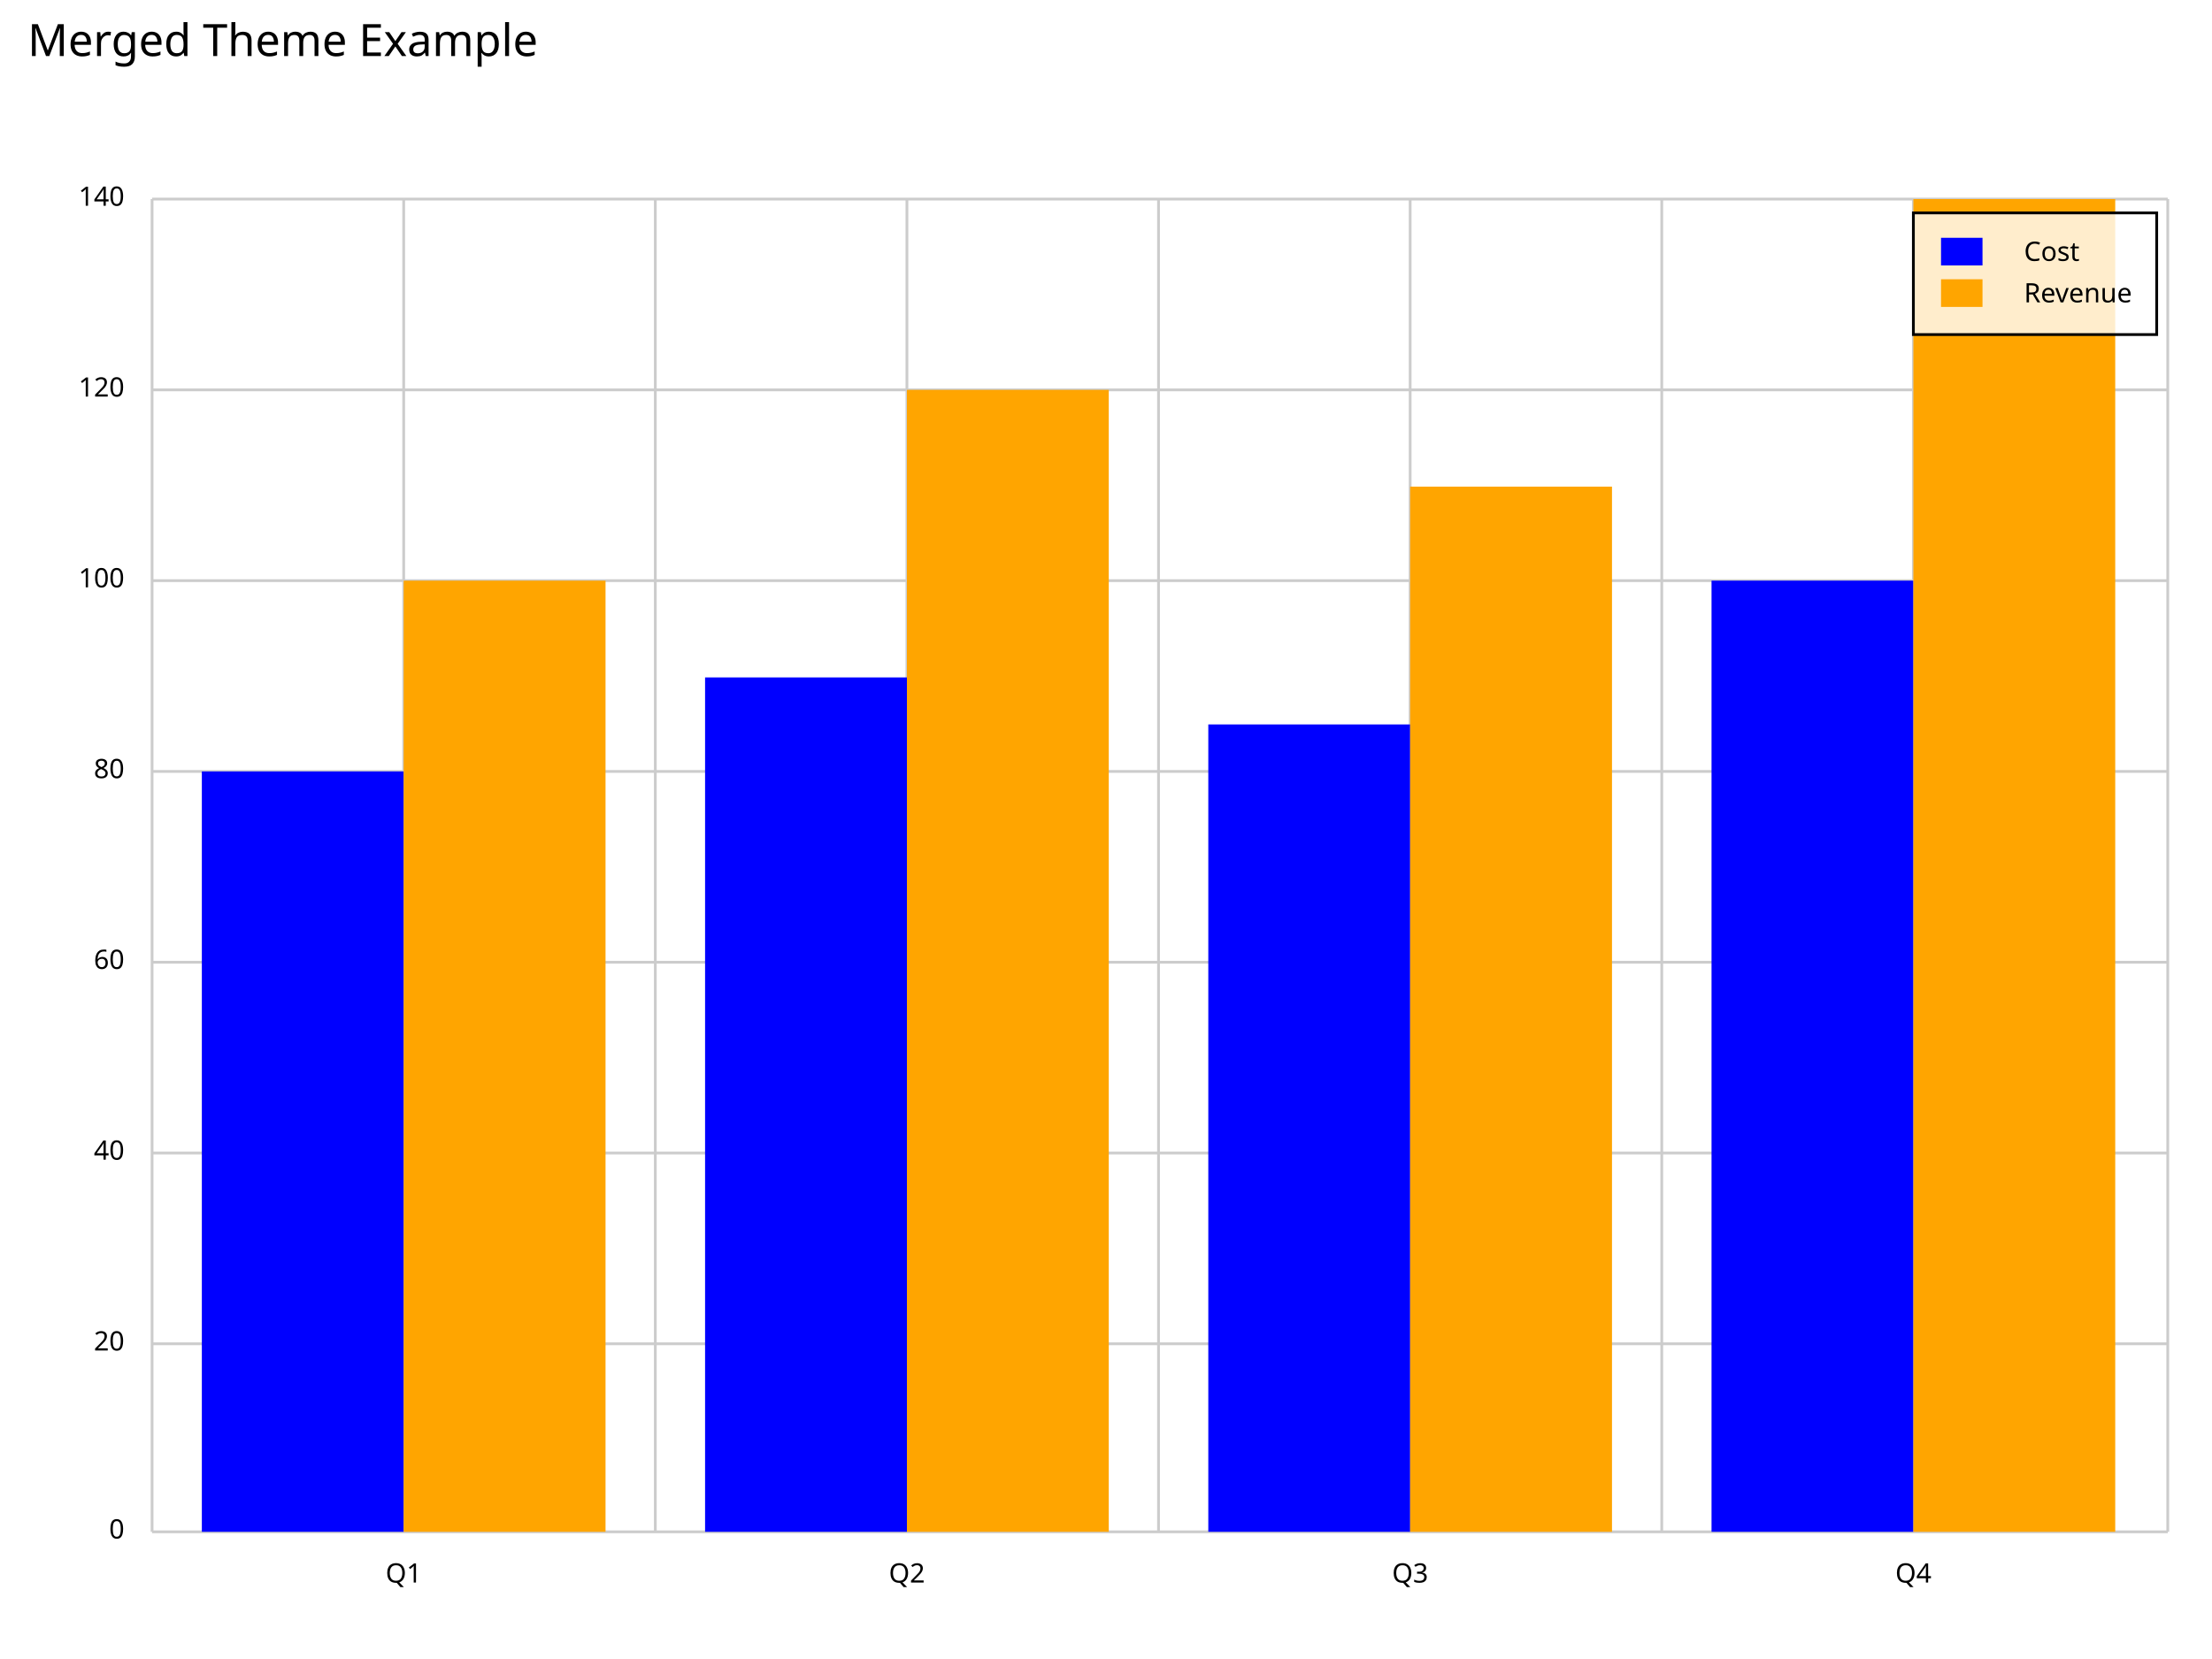
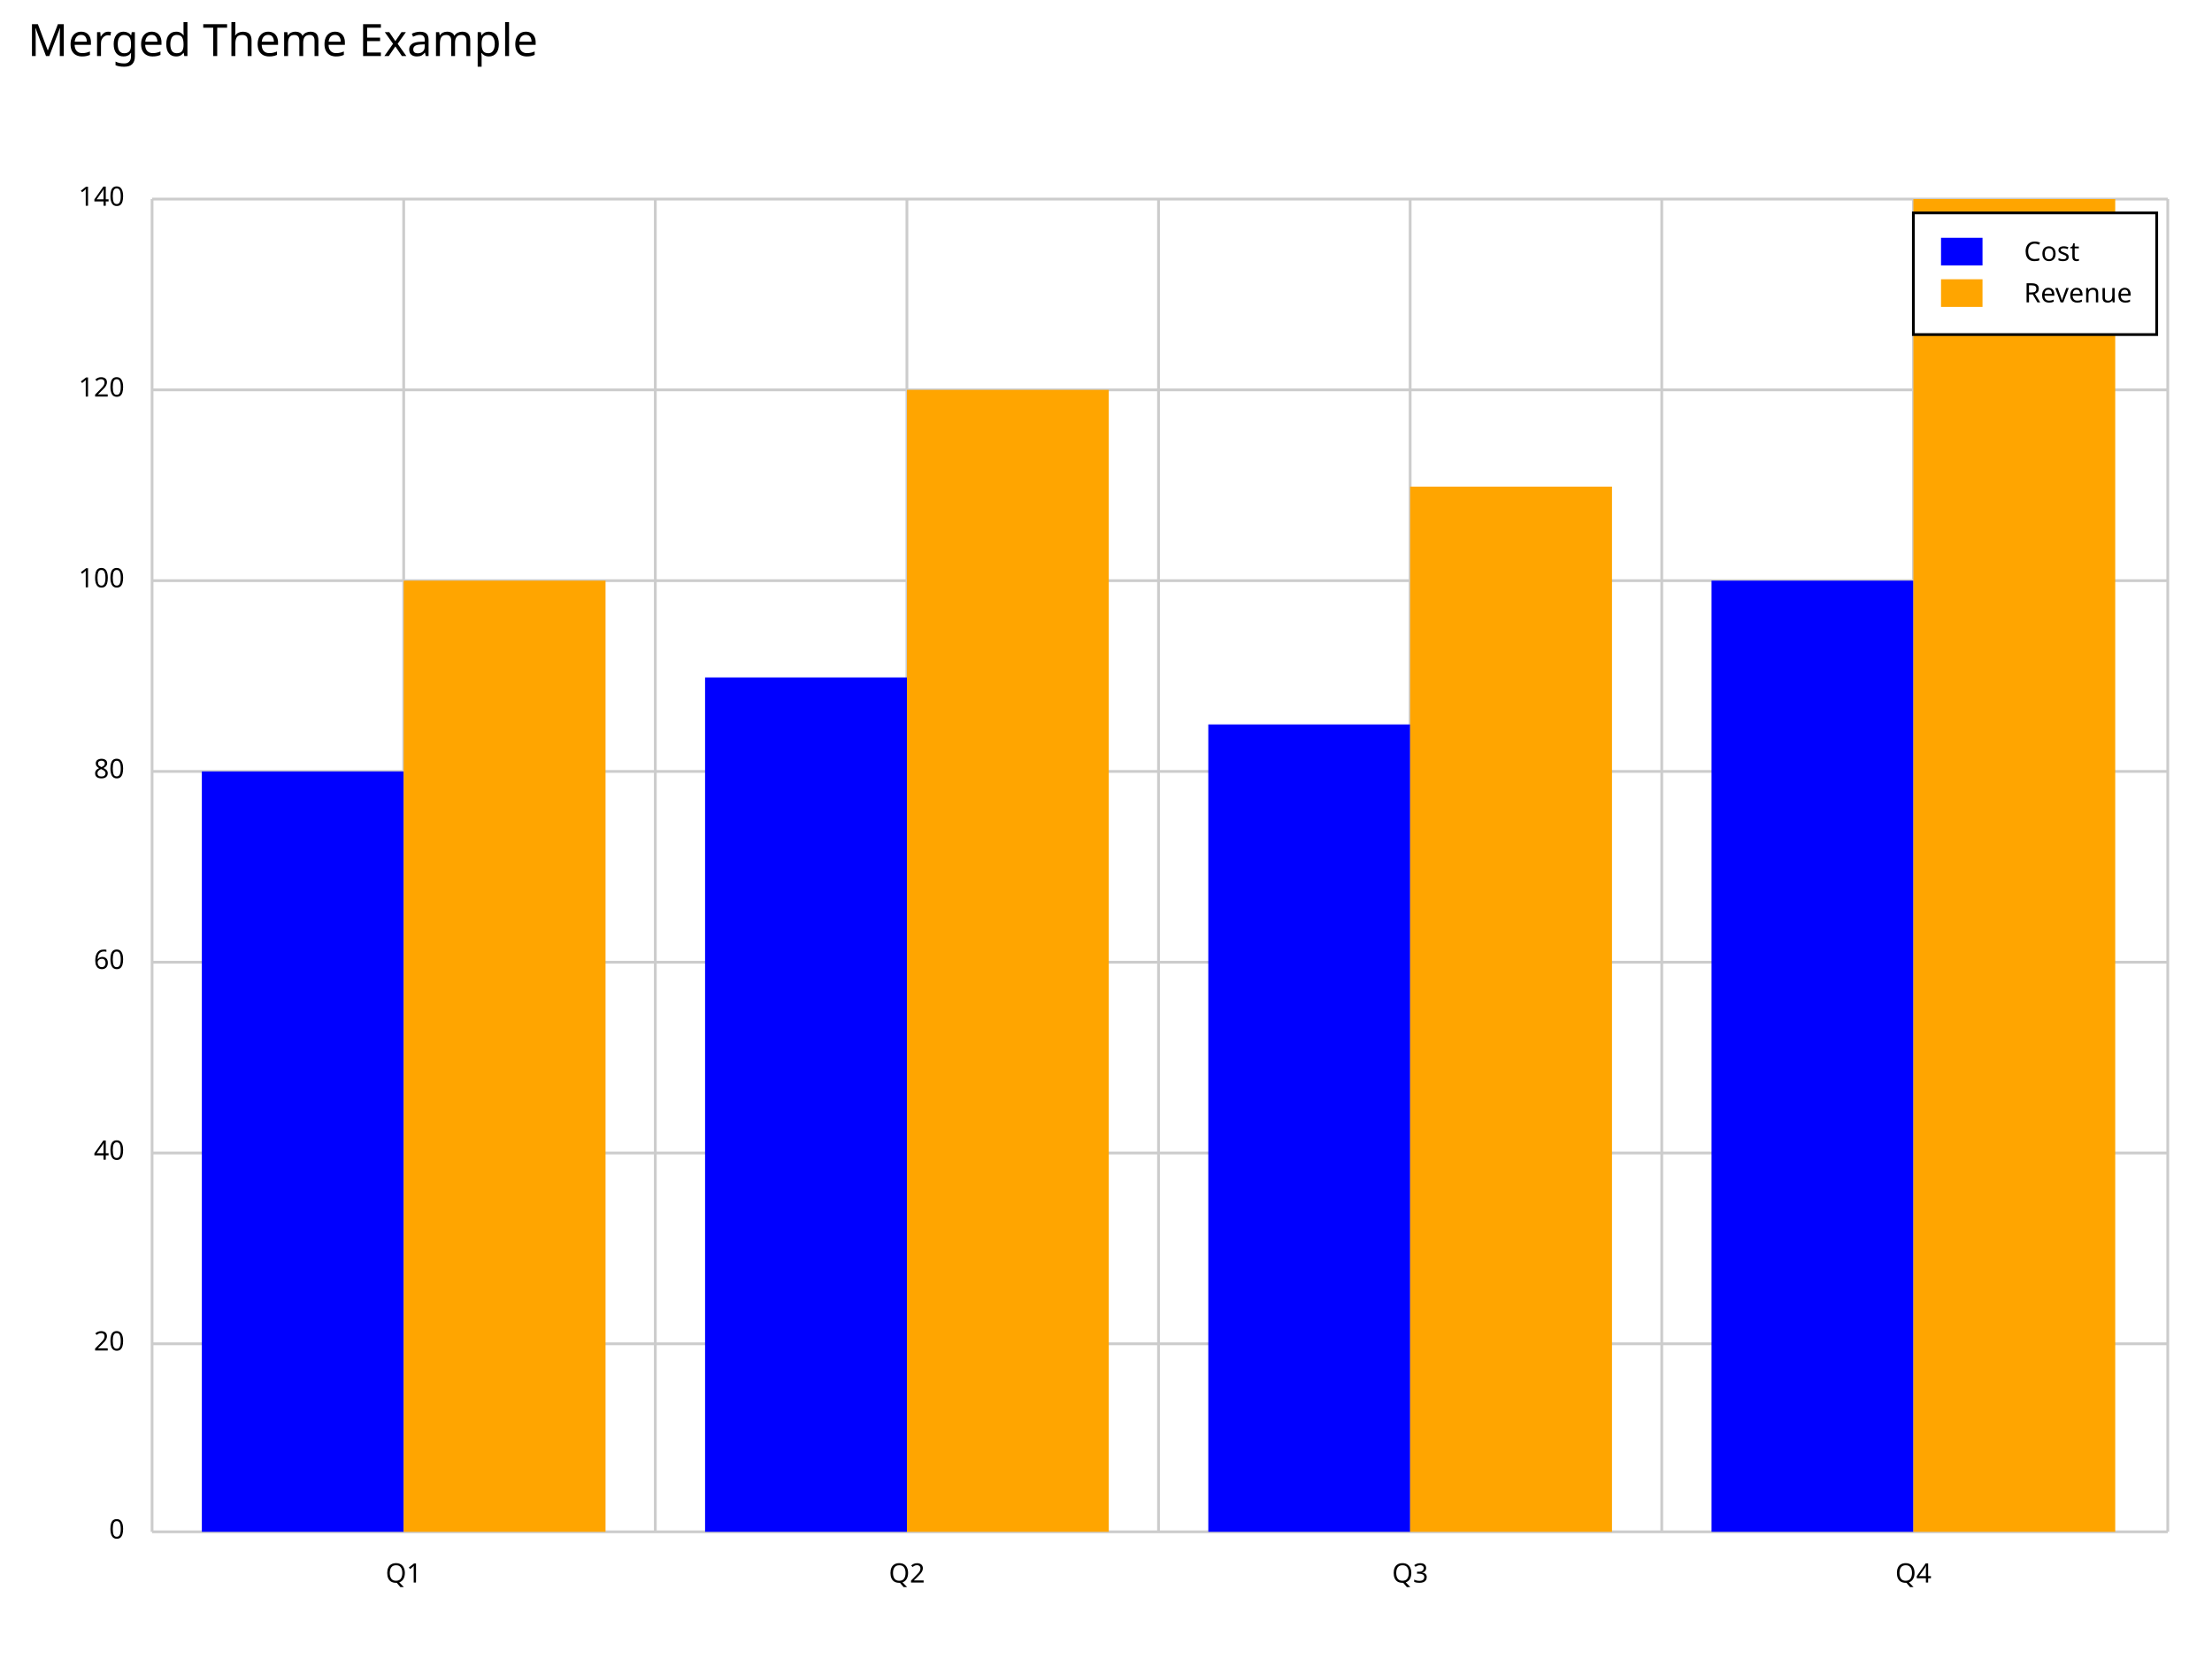
<svg xmlns="http://www.w3.org/2000/svg" width="800" height="600" viewBox="0 0 800 600">
  <rect x="0" y="0" width="800" height="600" opacity="1" fill="#FFFFFF" stroke="none" />
  <text x="10" y="8" dy="0.76em" text-anchor="start" font-family="sans-serif" font-size="16.129" opacity="1" fill="#000000">
Merged Theme Example
</text>
  <text x="400" y="55" dy="0.76em" text-anchor="middle" font-family="sans-serif" font-size="12.097" opacity="1" fill="#000000">

</text>
  <line opacity="1" stroke="#CCCCCC" stroke-width="1" x1="55" y1="554" x2="55" y2="72" />
  <line opacity="1" stroke="#CCCCCC" stroke-width="1" x1="146" y1="554" x2="146" y2="72" />
  <line opacity="1" stroke="#CCCCCC" stroke-width="1" x1="237" y1="554" x2="237" y2="72" />
  <line opacity="1" stroke="#CCCCCC" stroke-width="1" x1="328" y1="554" x2="328" y2="72" />
  <line opacity="1" stroke="#CCCCCC" stroke-width="1" x1="419" y1="554" x2="419" y2="72" />
  <line opacity="1" stroke="#CCCCCC" stroke-width="1" x1="510" y1="554" x2="510" y2="72" />
  <line opacity="1" stroke="#CCCCCC" stroke-width="1" x1="601" y1="554" x2="601" y2="72" />
  <line opacity="1" stroke="#CCCCCC" stroke-width="1" x1="692" y1="554" x2="692" y2="72" />
  <line opacity="1" stroke="#CCCCCC" stroke-width="1" x1="784" y1="554" x2="784" y2="72" />
  <line opacity="1" stroke="#CCCCCC" stroke-width="1" x1="55" y1="554" x2="784" y2="554" />
  <line opacity="1" stroke="#CCCCCC" stroke-width="1" x1="55" y1="486" x2="784" y2="486" />
  <line opacity="1" stroke="#CCCCCC" stroke-width="1" x1="55" y1="417" x2="784" y2="417" />
  <line opacity="1" stroke="#CCCCCC" stroke-width="1" x1="55" y1="348" x2="784" y2="348" />
  <line opacity="1" stroke="#CCCCCC" stroke-width="1" x1="55" y1="279" x2="784" y2="279" />
  <line opacity="1" stroke="#CCCCCC" stroke-width="1" x1="55" y1="210" x2="784" y2="210" />
  <line opacity="1" stroke="#CCCCCC" stroke-width="1" x1="55" y1="141" x2="784" y2="141" />
  <line opacity="1" stroke="#CCCCCC" stroke-width="1" x1="55" y1="72" x2="784" y2="72" />
  <polyline fill="none" opacity="1" stroke="#FFFFFF" stroke-width="0" points="54,72 54,554 " />
  <text x="45" y="554" dy="0.5ex" text-anchor="end" font-family="sans-serif" font-size="9.677" opacity="1" fill="#000000">
0
</text>
  <polyline fill="none" opacity="1" stroke="#FFFFFF" stroke-width="0" points="49,554 54,554 " />
  <text x="45" y="486" dy="0.5ex" text-anchor="end" font-family="sans-serif" font-size="9.677" opacity="1" fill="#000000">
20
</text>
  <polyline fill="none" opacity="1" stroke="#FFFFFF" stroke-width="0" points="49,486 54,486 " />
  <text x="45" y="417" dy="0.5ex" text-anchor="end" font-family="sans-serif" font-size="9.677" opacity="1" fill="#000000">
40
</text>
  <polyline fill="none" opacity="1" stroke="#FFFFFF" stroke-width="0" points="49,417 54,417 " />
  <text x="45" y="348" dy="0.5ex" text-anchor="end" font-family="sans-serif" font-size="9.677" opacity="1" fill="#000000">
60
</text>
  <polyline fill="none" opacity="1" stroke="#FFFFFF" stroke-width="0" points="49,348 54,348 " />
  <text x="45" y="279" dy="0.5ex" text-anchor="end" font-family="sans-serif" font-size="9.677" opacity="1" fill="#000000">
80
</text>
  <polyline fill="none" opacity="1" stroke="#FFFFFF" stroke-width="0" points="49,279 54,279 " />
  <text x="45" y="210" dy="0.5ex" text-anchor="end" font-family="sans-serif" font-size="9.677" opacity="1" fill="#000000">
100
</text>
  <polyline fill="none" opacity="1" stroke="#FFFFFF" stroke-width="0" points="49,210 54,210 " />
  <text x="45" y="141" dy="0.5ex" text-anchor="end" font-family="sans-serif" font-size="9.677" opacity="1" fill="#000000">
120
</text>
  <polyline fill="none" opacity="1" stroke="#FFFFFF" stroke-width="0" points="49,141 54,141 " />
  <text x="45" y="72" dy="0.5ex" text-anchor="end" font-family="sans-serif" font-size="9.677" opacity="1" fill="#000000">
140
</text>
  <polyline fill="none" opacity="1" stroke="#FFFFFF" stroke-width="0" points="49,72 54,72 " />
  <polyline fill="none" opacity="1" stroke="#FFFFFF" stroke-width="0" points="55,555 784,555 " />
  <text x="55" y="565" dy="0.76em" text-anchor="middle" font-family="sans-serif" font-size="9.677" opacity="1" fill="#000000">

</text>
  <polyline fill="none" opacity="1" stroke="#FFFFFF" stroke-width="0" points="55,555 55,560 " />
  <text x="146" y="565" dy="0.76em" text-anchor="middle" font-family="sans-serif" font-size="9.677" opacity="1" fill="#000000">
Q1
</text>
  <polyline fill="none" opacity="1" stroke="#FFFFFF" stroke-width="0" points="146,555 146,560 " />
  <text x="237" y="565" dy="0.76em" text-anchor="middle" font-family="sans-serif" font-size="9.677" opacity="1" fill="#000000">

</text>
  <polyline fill="none" opacity="1" stroke="#FFFFFF" stroke-width="0" points="237,555 237,560 " />
  <text x="328" y="565" dy="0.76em" text-anchor="middle" font-family="sans-serif" font-size="9.677" opacity="1" fill="#000000">
Q2
</text>
  <polyline fill="none" opacity="1" stroke="#FFFFFF" stroke-width="0" points="328,555 328,560 " />
  <text x="419" y="565" dy="0.76em" text-anchor="middle" font-family="sans-serif" font-size="9.677" opacity="1" fill="#000000">

</text>
  <polyline fill="none" opacity="1" stroke="#FFFFFF" stroke-width="0" points="419,555 419,560 " />
  <text x="510" y="565" dy="0.76em" text-anchor="middle" font-family="sans-serif" font-size="9.677" opacity="1" fill="#000000">
Q3
</text>
  <polyline fill="none" opacity="1" stroke="#FFFFFF" stroke-width="0" points="510,555 510,560 " />
  <text x="601" y="565" dy="0.76em" text-anchor="middle" font-family="sans-serif" font-size="9.677" opacity="1" fill="#000000">

</text>
  <polyline fill="none" opacity="1" stroke="#FFFFFF" stroke-width="0" points="601,555 601,560 " />
  <text x="692" y="565" dy="0.76em" text-anchor="middle" font-family="sans-serif" font-size="9.677" opacity="1" fill="#000000">
Q4
</text>
  <polyline fill="none" opacity="1" stroke="#FFFFFF" stroke-width="0" points="692,555 692,560 " />
  <text x="784" y="565" dy="0.76em" text-anchor="middle" font-family="sans-serif" font-size="9.677" opacity="1" fill="#000000">

</text>
  <polyline fill="none" opacity="1" stroke="#FFFFFF" stroke-width="0" points="784,555 784,560 " />
  <rect x="73" y="279" width="73" height="275" opacity="1" fill="#0000FF" stroke="none" />
  <rect x="255" y="245" width="73" height="309" opacity="1" fill="#0000FF" stroke="none" />
  <rect x="437" y="262" width="73" height="292" opacity="1" fill="#0000FF" stroke="none" />
  <rect x="619" y="210" width="73" height="344" opacity="1" fill="#0000FF" stroke="none" />
  <rect x="146" y="210" width="73" height="344" opacity="1" fill="#FFA500" stroke="none" />
  <rect x="328" y="141" width="73" height="413" opacity="1" fill="#FFA500" stroke="none" />
  <rect x="510" y="176" width="73" height="378" opacity="1" fill="#FFA500" stroke="none" />
  <rect x="692" y="72" width="73" height="482" opacity="1" fill="#FFA500" stroke="none" />
-   <rect x="692" y="77" width="88" height="44" opacity="0.8" fill="#FFFFFF" stroke="none" />
+   <rect x="692" y="77" width="88" height="44" opacity="1" fill="#FFFFFF" stroke="none" />
  <rect x="692" y="77" width="88" height="44" opacity="1" fill="none" stroke="#000000" />
  <text x="732" y="87" dy="0.76em" text-anchor="start" font-family="sans-serif" font-size="9.677" opacity="1" fill="#000000">
Cost
</text>
  <text x="732" y="102" dy="0.76em" text-anchor="start" font-family="sans-serif" font-size="9.677" opacity="1" fill="#000000">
Revenue
</text>
  <rect x="702" y="86" width="15" height="10" opacity="1" fill="#0000FF" stroke="none" />
  <rect x="702" y="101" width="15" height="10" opacity="1" fill="#FFA500" stroke="none" />
</svg>
